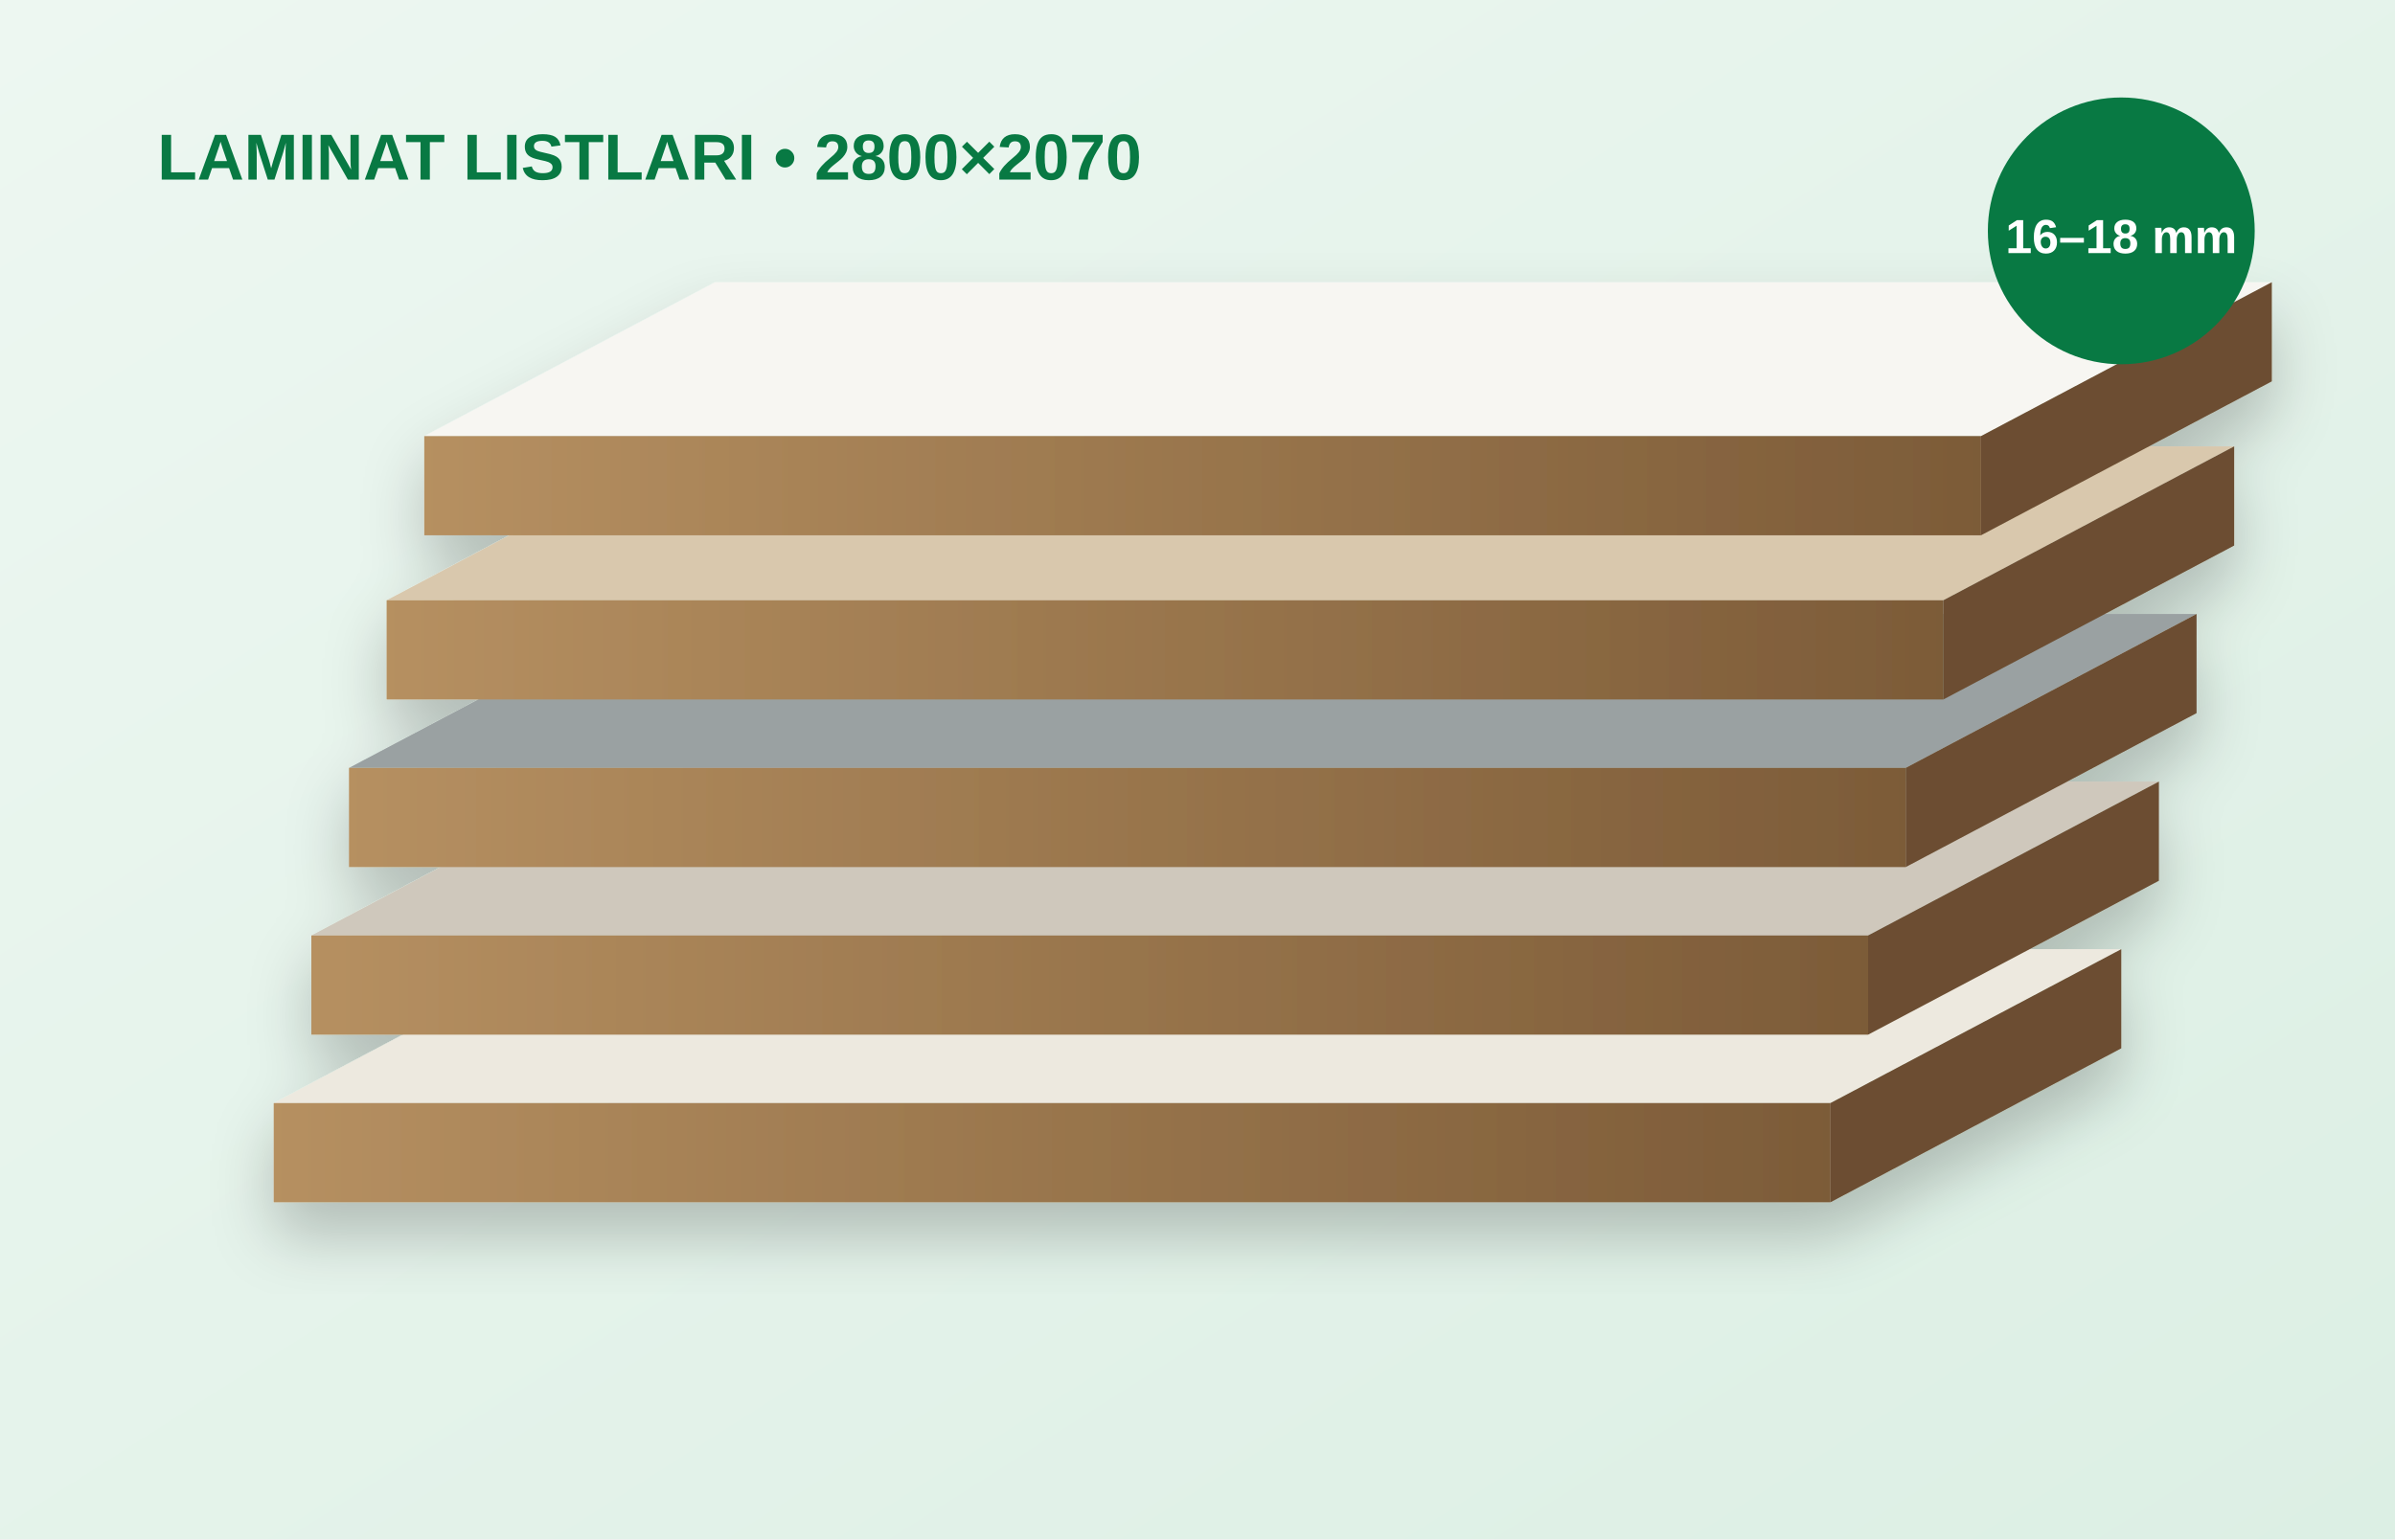
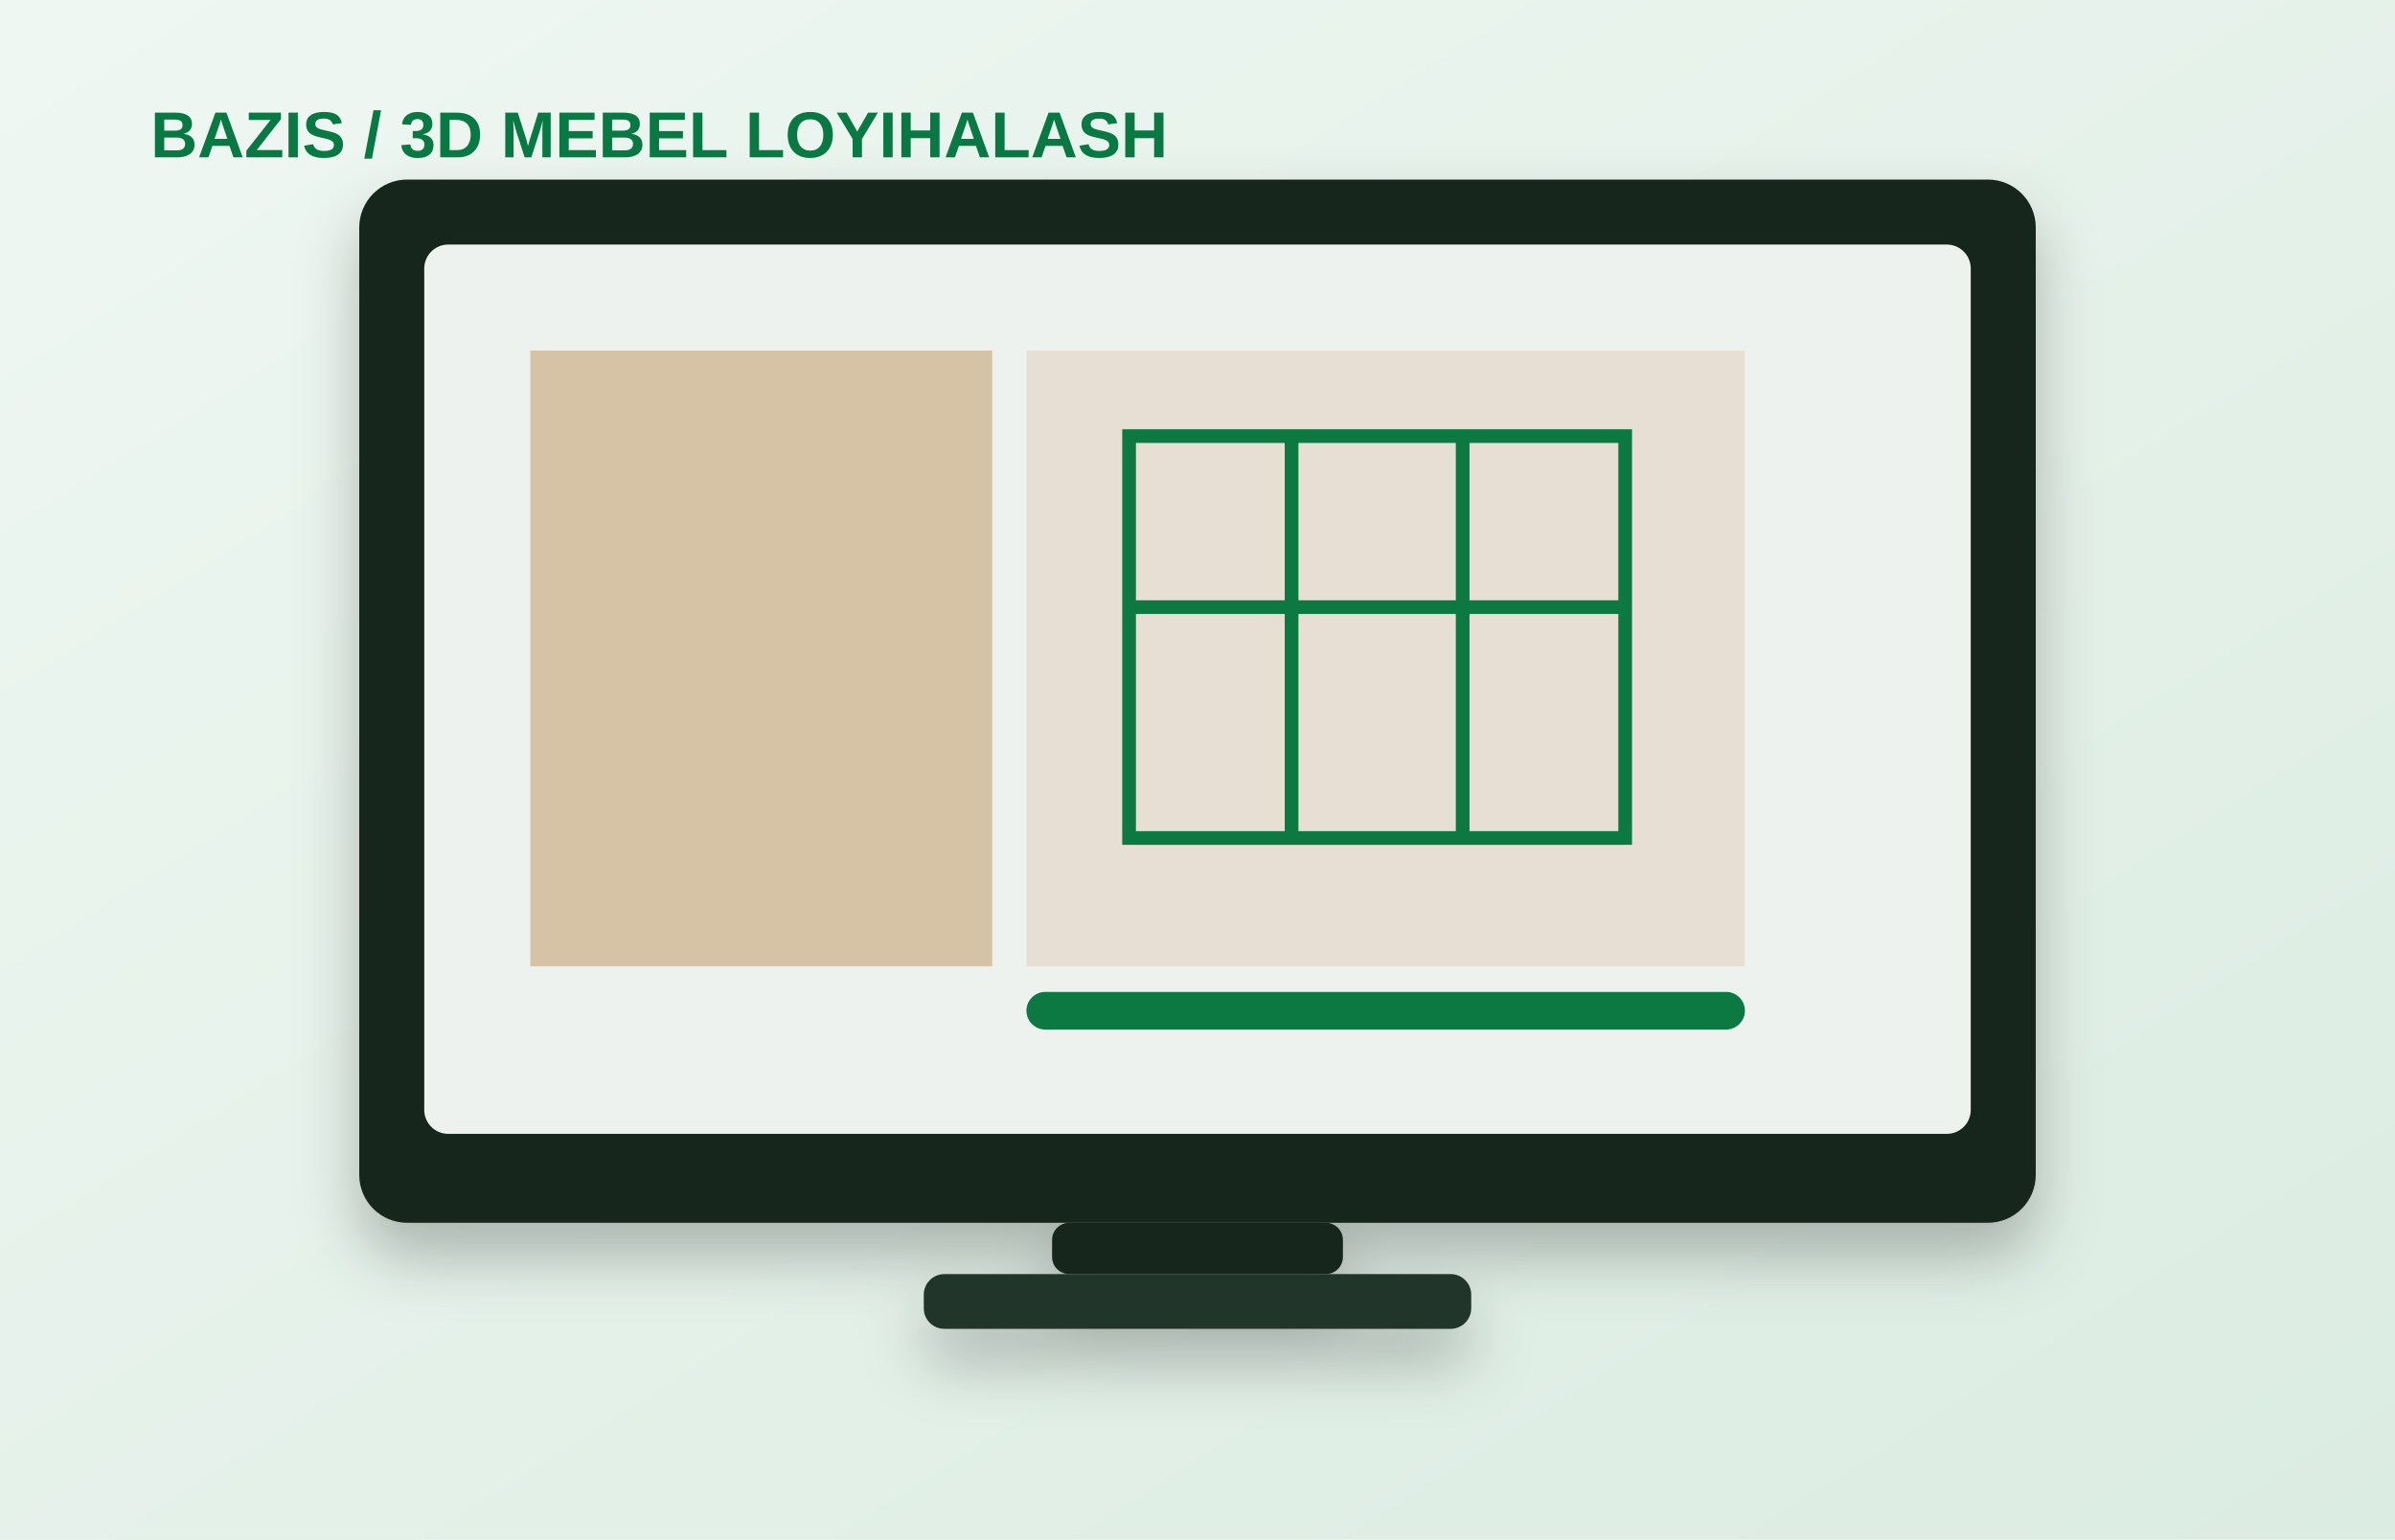
<svg xmlns="http://www.w3.org/2000/svg" width="1400" height="900" viewBox="0 0 1400 900">
  <defs>
    <linearGradient id="bg" x1="0" y1="0" x2="1" y2="1">
-       <stop stop-color="#edf7f1" />
-       <stop offset="1" stop-color="#dcefe4" />
-     </linearGradient>
-     <linearGradient id="side" x1="0" y1="0" x2="1" y2="0">
-       <stop stop-color="#b69061" />
-       <stop offset="1" stop-color="#7c5b38" />
+       <stop stop-color="#eff7f2" />
+       <stop offset="1" stop-color="#dbece2" />
    </linearGradient>
    <filter id="sh">
-       <feDropShadow dx="0" dy="20" stdDeviation="18" flood-opacity=".22" />
+       <feDropShadow dx="0" dy="20" stdDeviation="18" flood-opacity=".25" />
    </filter>
  </defs>
  <rect width="1400" height="900" fill="url(#bg)" />
-   <g filter="url(#sh)" transform="translate(160 145)">
-     <g transform="translate(0 390)">
-       <polygon points="0,110 910,110 1080,20 170,20" fill="#ede9df" />
-       <polygon points="0,110 910,110 910,168 0,168" fill="url(#side)" />
-       <polygon points="910,110 1080,20 1080,78 910,168" fill="#6c4e31" />
+   <g filter="url(#sh)" transform="translate(210 105)">
+     <rect x="0" y="0" width="980" height="610" rx="28" fill="#17251d" />
+     <rect x="38" y="38" width="904" height="520" rx="14" fill="#eef2ef" />
+     <rect x="100" y="100" width="270" height="360" fill="#d6c2a5" />
+     <rect x="390" y="100" width="420" height="360" fill="#e7dfd3" />
+     <g stroke="#087943" stroke-width="8" fill="none">
+       <rect x="450" y="150" width="290" height="235" />
+       <line x1="450" y1="250" x2="740" y2="250" />
+       <line x1="545" y1="150" x2="545" y2="385" />
+       <line x1="645" y1="150" x2="645" y2="385" />
    </g>
-     <g transform="translate(22 292)">
-       <polygon points="0,110 910,110 1080,20 170,20" fill="#cfc8bc" />
-       <polygon points="0,110 910,110 910,168 0,168" fill="url(#side)" />
-       <polygon points="910,110 1080,20 1080,78 910,168" fill="#6c4e31" />
-     </g>
-     <g transform="translate(44 194)">
-       <polygon points="0,110 910,110 1080,20 170,20" fill="#9aa1a2" />
-       <polygon points="0,110 910,110 910,168 0,168" fill="url(#side)" />
-       <polygon points="910,110 1080,20 1080,78 910,168" fill="#6c4e31" />
-     </g>
-     <g transform="translate(66 96)">
-       <polygon points="0,110 910,110 1080,20 170,20" fill="#d9c8ad" />
-       <polygon points="0,110 910,110 910,168 0,168" fill="url(#side)" />
-       <polygon points="910,110 1080,20 1080,78 910,168" fill="#6c4e31" />
-     </g>
-     <g transform="translate(88 0)">
-       <polygon points="0,110 910,110 1080,20 170,20" fill="#f7f6f2" />
-       <polygon points="0,110 910,110 910,168 0,168" fill="url(#side)" />
-       <polygon points="910,110 1080,20 1080,78 910,168" fill="#6c4e31" />
-     </g>
+     <rect x="390" y="475" width="420" height="22" rx="11" fill="#087943" />
+     <rect x="405" y="610" width="170" height="30" rx="10" fill="#17251d" />
+     <rect x="330" y="640" width="320" height="32" rx="12" fill="#24352b" />
  </g>
-   <text x="92" y="105" font-family="Arial" font-size="38" font-weight="700" fill="#087943">LAMINAT LISTLARI • 2800×2070</text>
-   <circle cx="1240" cy="135" r="78" fill="#087943" />
-   <text x="1240" y="148" text-anchor="middle" font-family="Arial" font-size="28" font-weight="700" fill="#fff">16–18 mm</text>
+   <text x="88" y="92" font-family="Arial" font-size="38" font-weight="700" fill="#087943">BAZIS / 3D MEBEL LOYIHALASH</text>
</svg>
